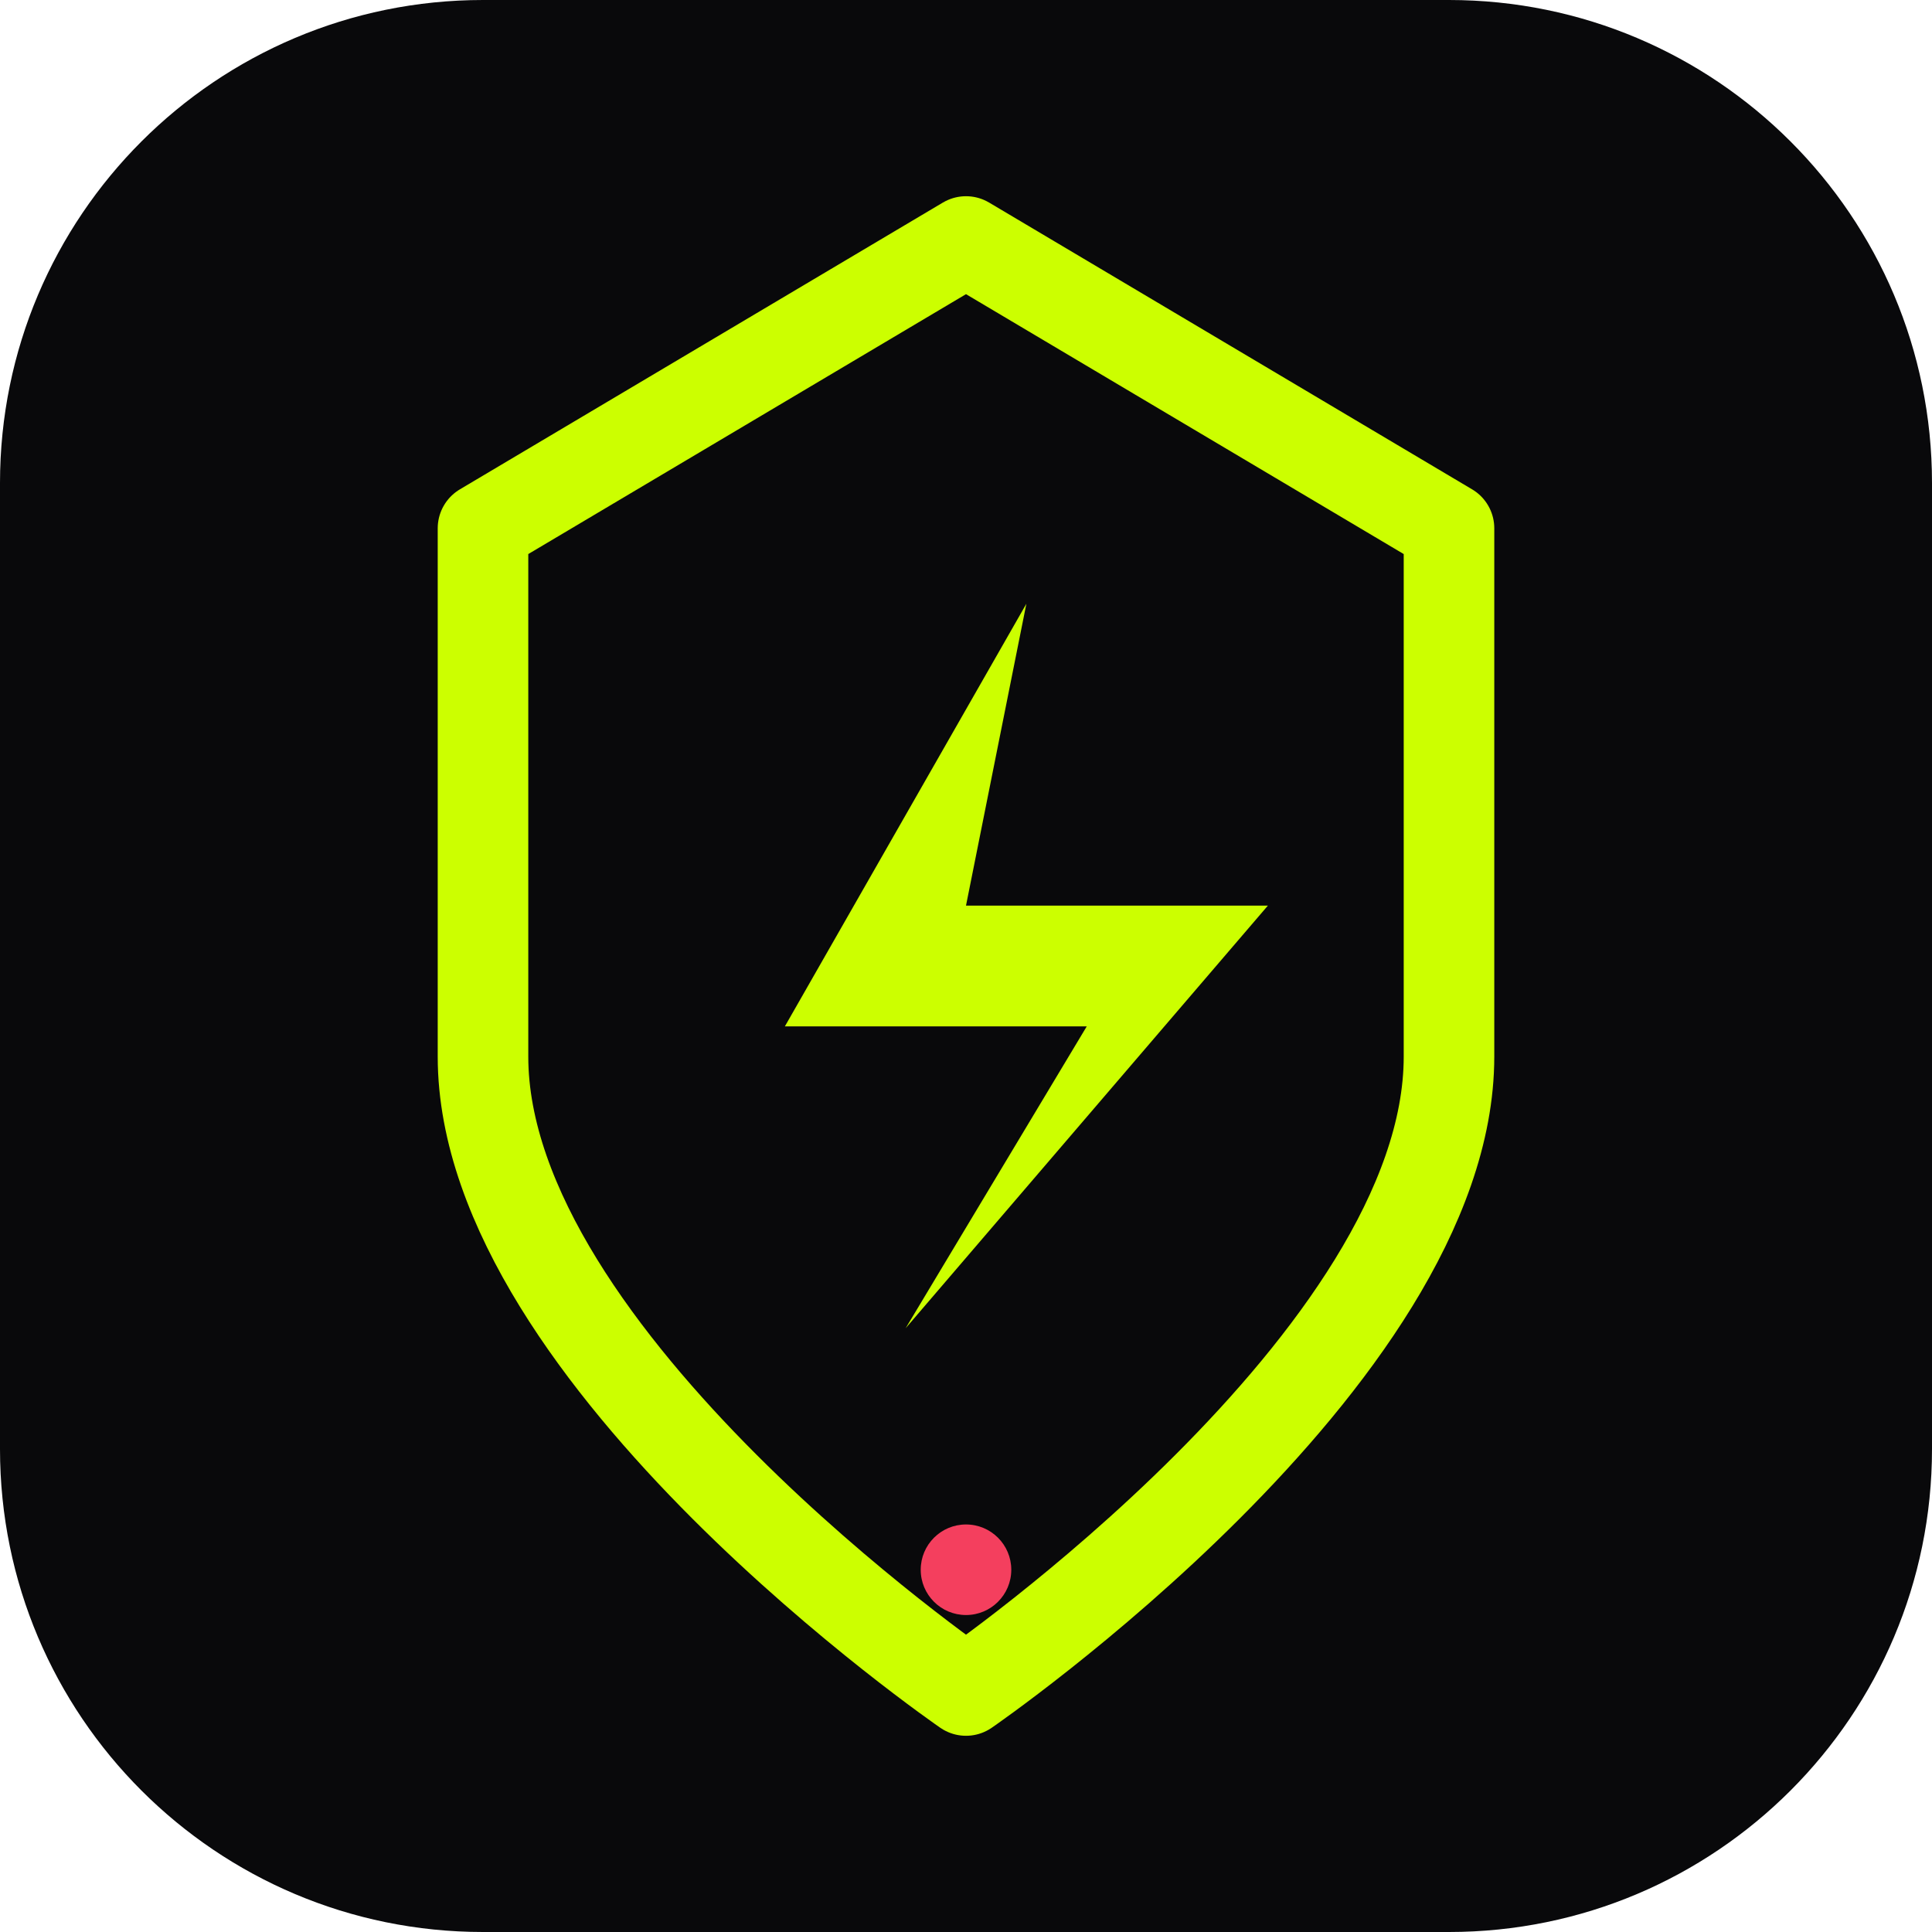
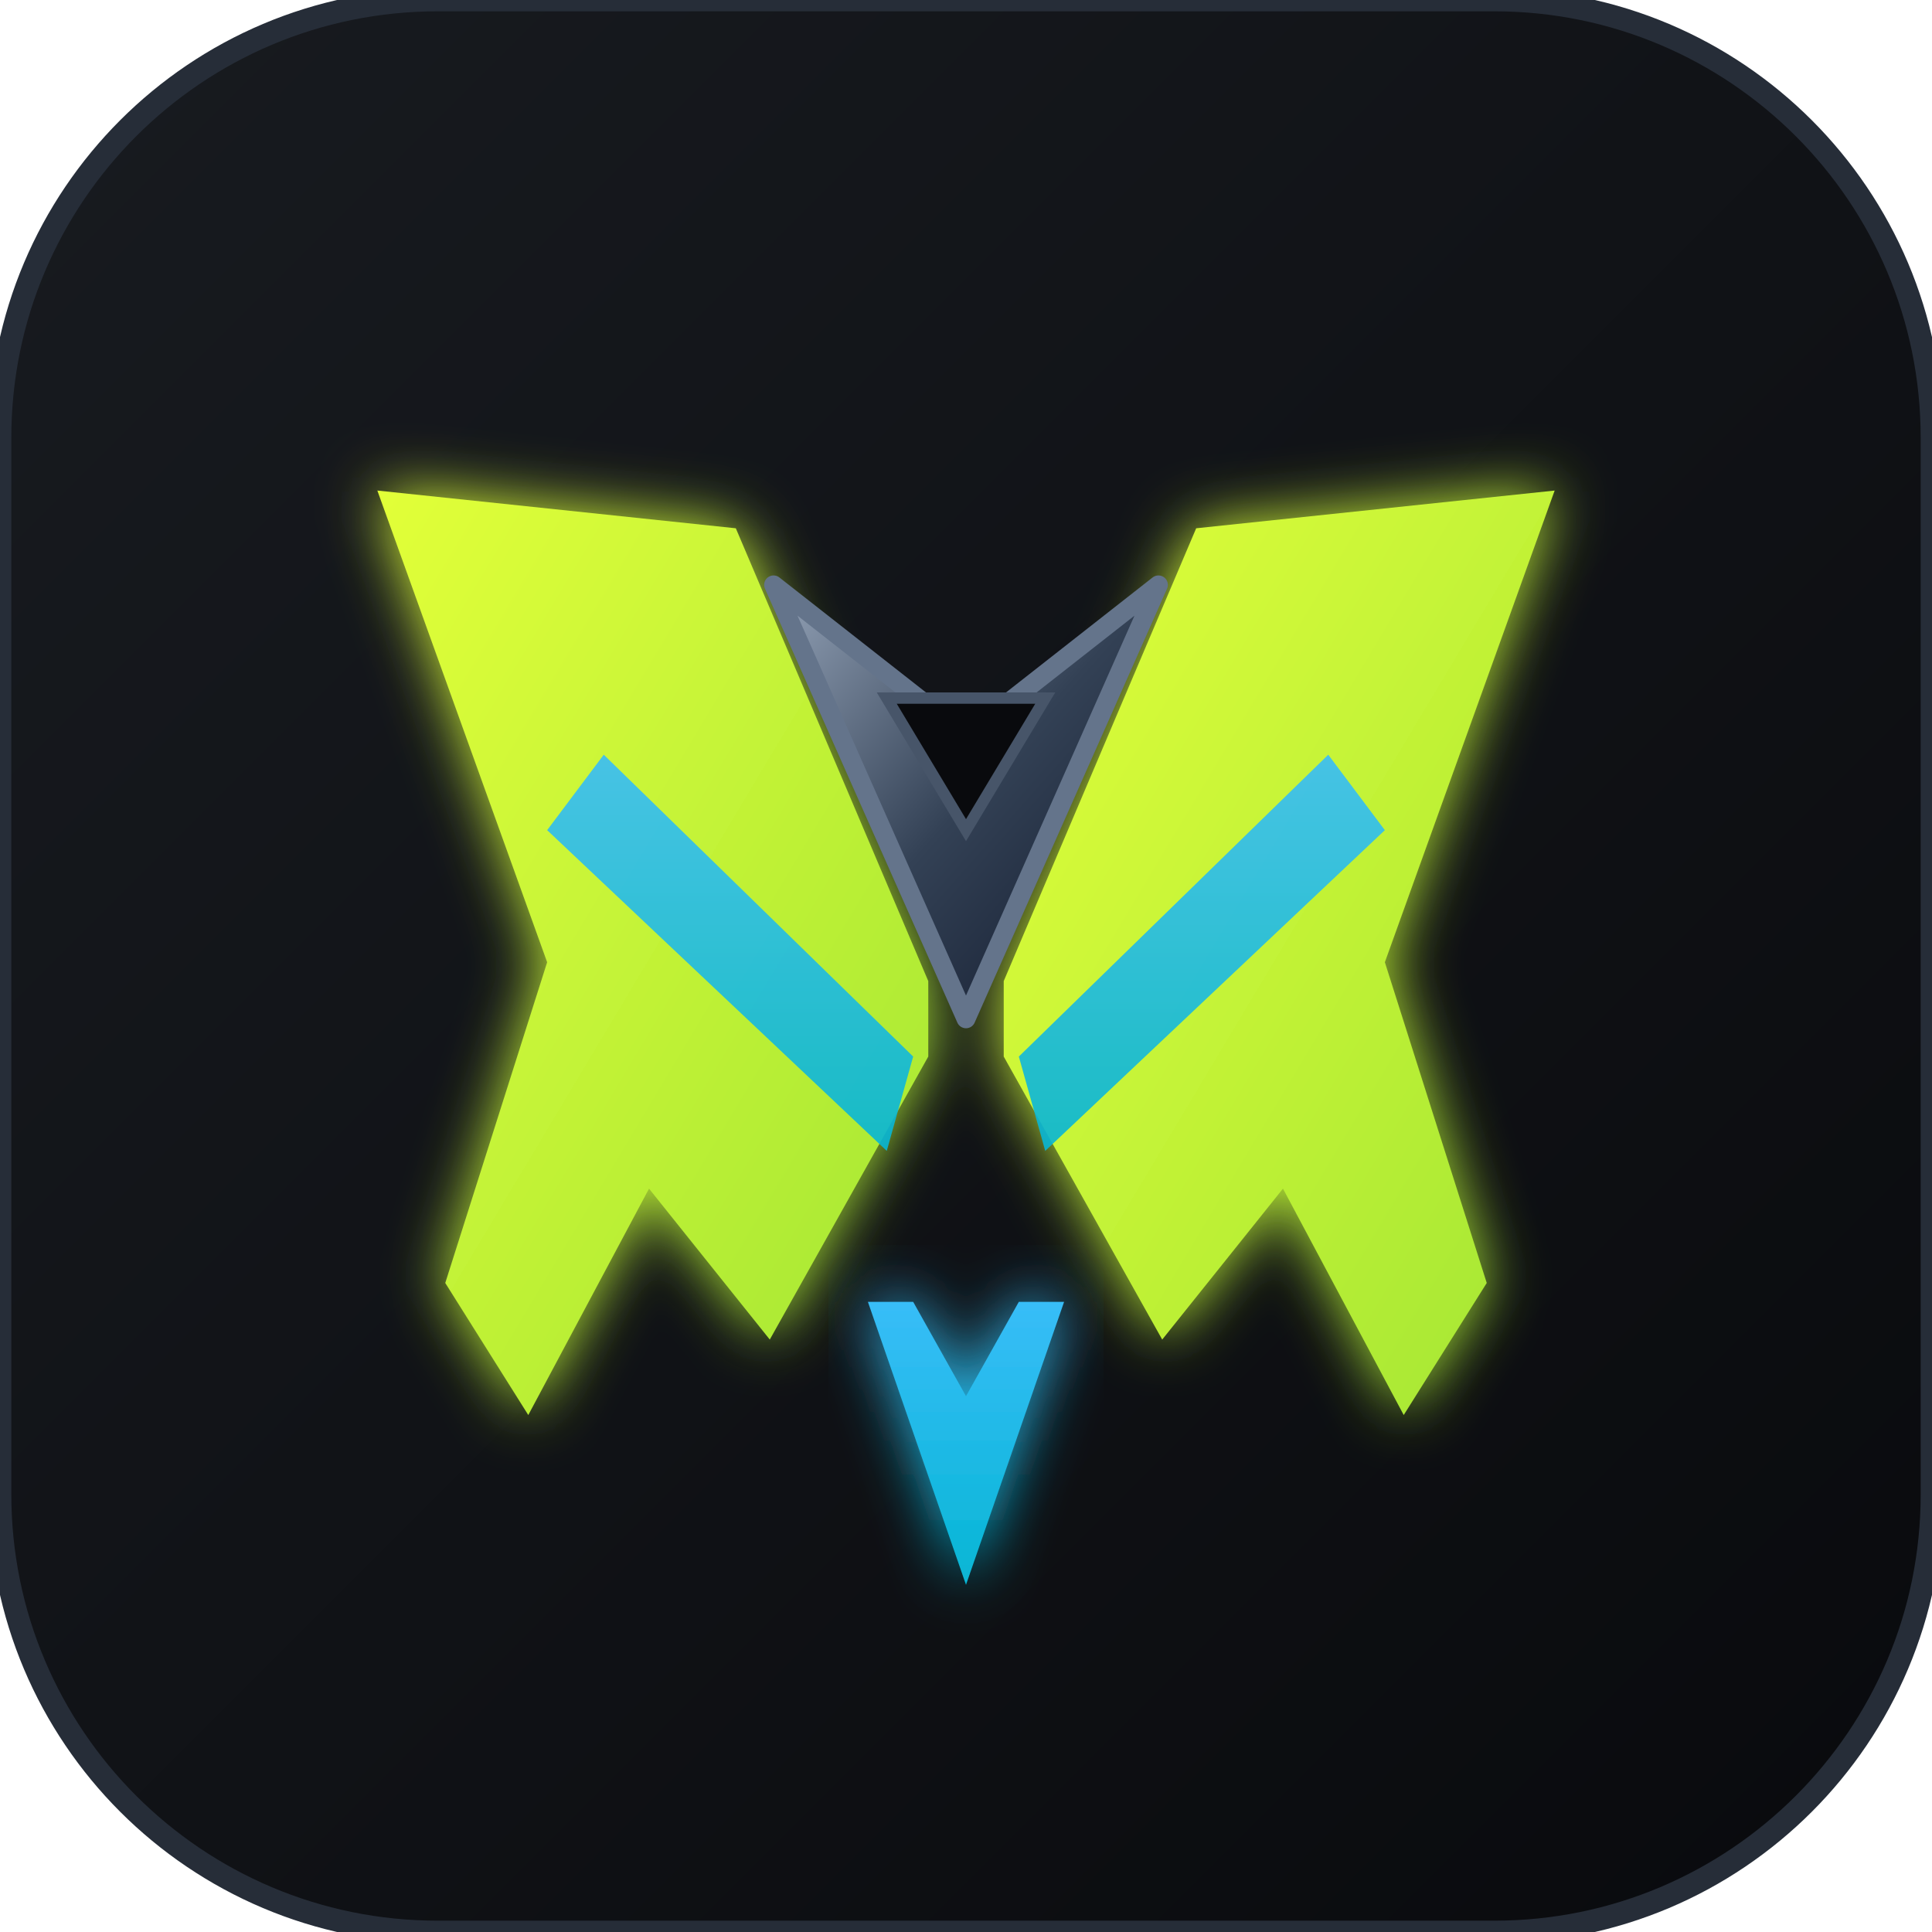
<svg xmlns="http://www.w3.org/2000/svg" viewBox="0 0 512 512" fill="none">
-   <rect width="512" height="512" rx="128" fill="#09090B" />
-   <path d="M256 64L384 140V280C384 360 256 448 256 448C256 448 128 360 128 280V140L256 64Z" stroke="#CCFF00" stroke-width="24" stroke-linejoin="round" />
-   <path d="M272 160L208 272H288L240 352L336 240H256L272 160Z" fill="#CCFF00" />
-   <circle cx="256" cy="416" r="12" fill="#F43F5E" />
+   <defs>
+     <linearGradient id="pwaBg" x1="0%" y1="0%" x2="100%" y2="100%">
+       <stop offset="0%" stop-color="#181B20" />
+       <stop offset="100%" stop-color="#090A0D" />
+     </linearGradient>
+     <linearGradient id="pwaVolt" x1="0%" y1="0%" x2="100%" y2="100%">
+       <stop offset="0%" stop-color="#E2FF38" />
+       <stop offset="100%" stop-color="#A3E635" />
+     </linearGradient>
+     <linearGradient id="pwaCyan" x1="0%" y1="0%" x2="0%" y2="100%">
+       <stop offset="0%" stop-color="#38BDF8" />
+       <stop offset="100%" stop-color="#06B6D4" />
+     </linearGradient>
+     <linearGradient id="pwaMetal" x1="0%" y1="0%" x2="100%" y2="100%">
+       <stop offset="0%" stop-color="#94A3B8" />
+       <stop offset="50%" stop-color="#334155" />
+       <stop offset="100%" stop-color="#0F172A" />
+     </linearGradient>
+     <filter id="pwaGlow" x="-20%" y="-20%" width="140%" height="140%">
+       <feGaussianBlur stdDeviation="8" result="blur" />
+       <feMerge>
+         <feMergeNode in="blur" />
+         <feMergeNode in="SourceGraphic" />
+       </feMerge>
+     </filter>
+   </defs>
+   <rect width="512" height="512" rx="116" fill="url(#pwaBg)" stroke="#262D38" stroke-width="6" />
+   <g filter="url(#pwaGlow)">
+     <path d="M 100 130 L 195 140 L 246 260 L 246 280 L 204 355 L 172 315 L 140 375 L 118 340 L 145 255 Z" fill="url(#pwaVolt)" />
+     <path d="M 412 130 L 317 140 L 266 260 L 266 280 L 308 355 L 340 315 L 372 375 L 394 340 L 367 255 Z" fill="url(#pwaVolt)" />
+   </g>
+   <path d="M 160 200 L 242 280 L 235 305 L 145 220 Z" fill="url(#pwaCyan)" opacity="0.9" />
+   <path d="M 352 200 L 270 280 L 277 305 L 367 220 Z" fill="url(#pwaCyan)" opacity="0.9" />
+   <polygon points="256,420 230,345 242,345 256,370 270,345 282,345" fill="url(#pwaCyan)" filter="url(#pwaGlow)" />
+   <path d="M 205 155 L 256 195 L 307 155 L 256 270 Z" fill="url(#pwaMetal)" stroke="#64748B" stroke-width="5" stroke-linejoin="round" />
+   <polygon points="256,220 235,185 277,185" fill="#090A0D" stroke="#475569" stroke-width="3" />
</svg>
